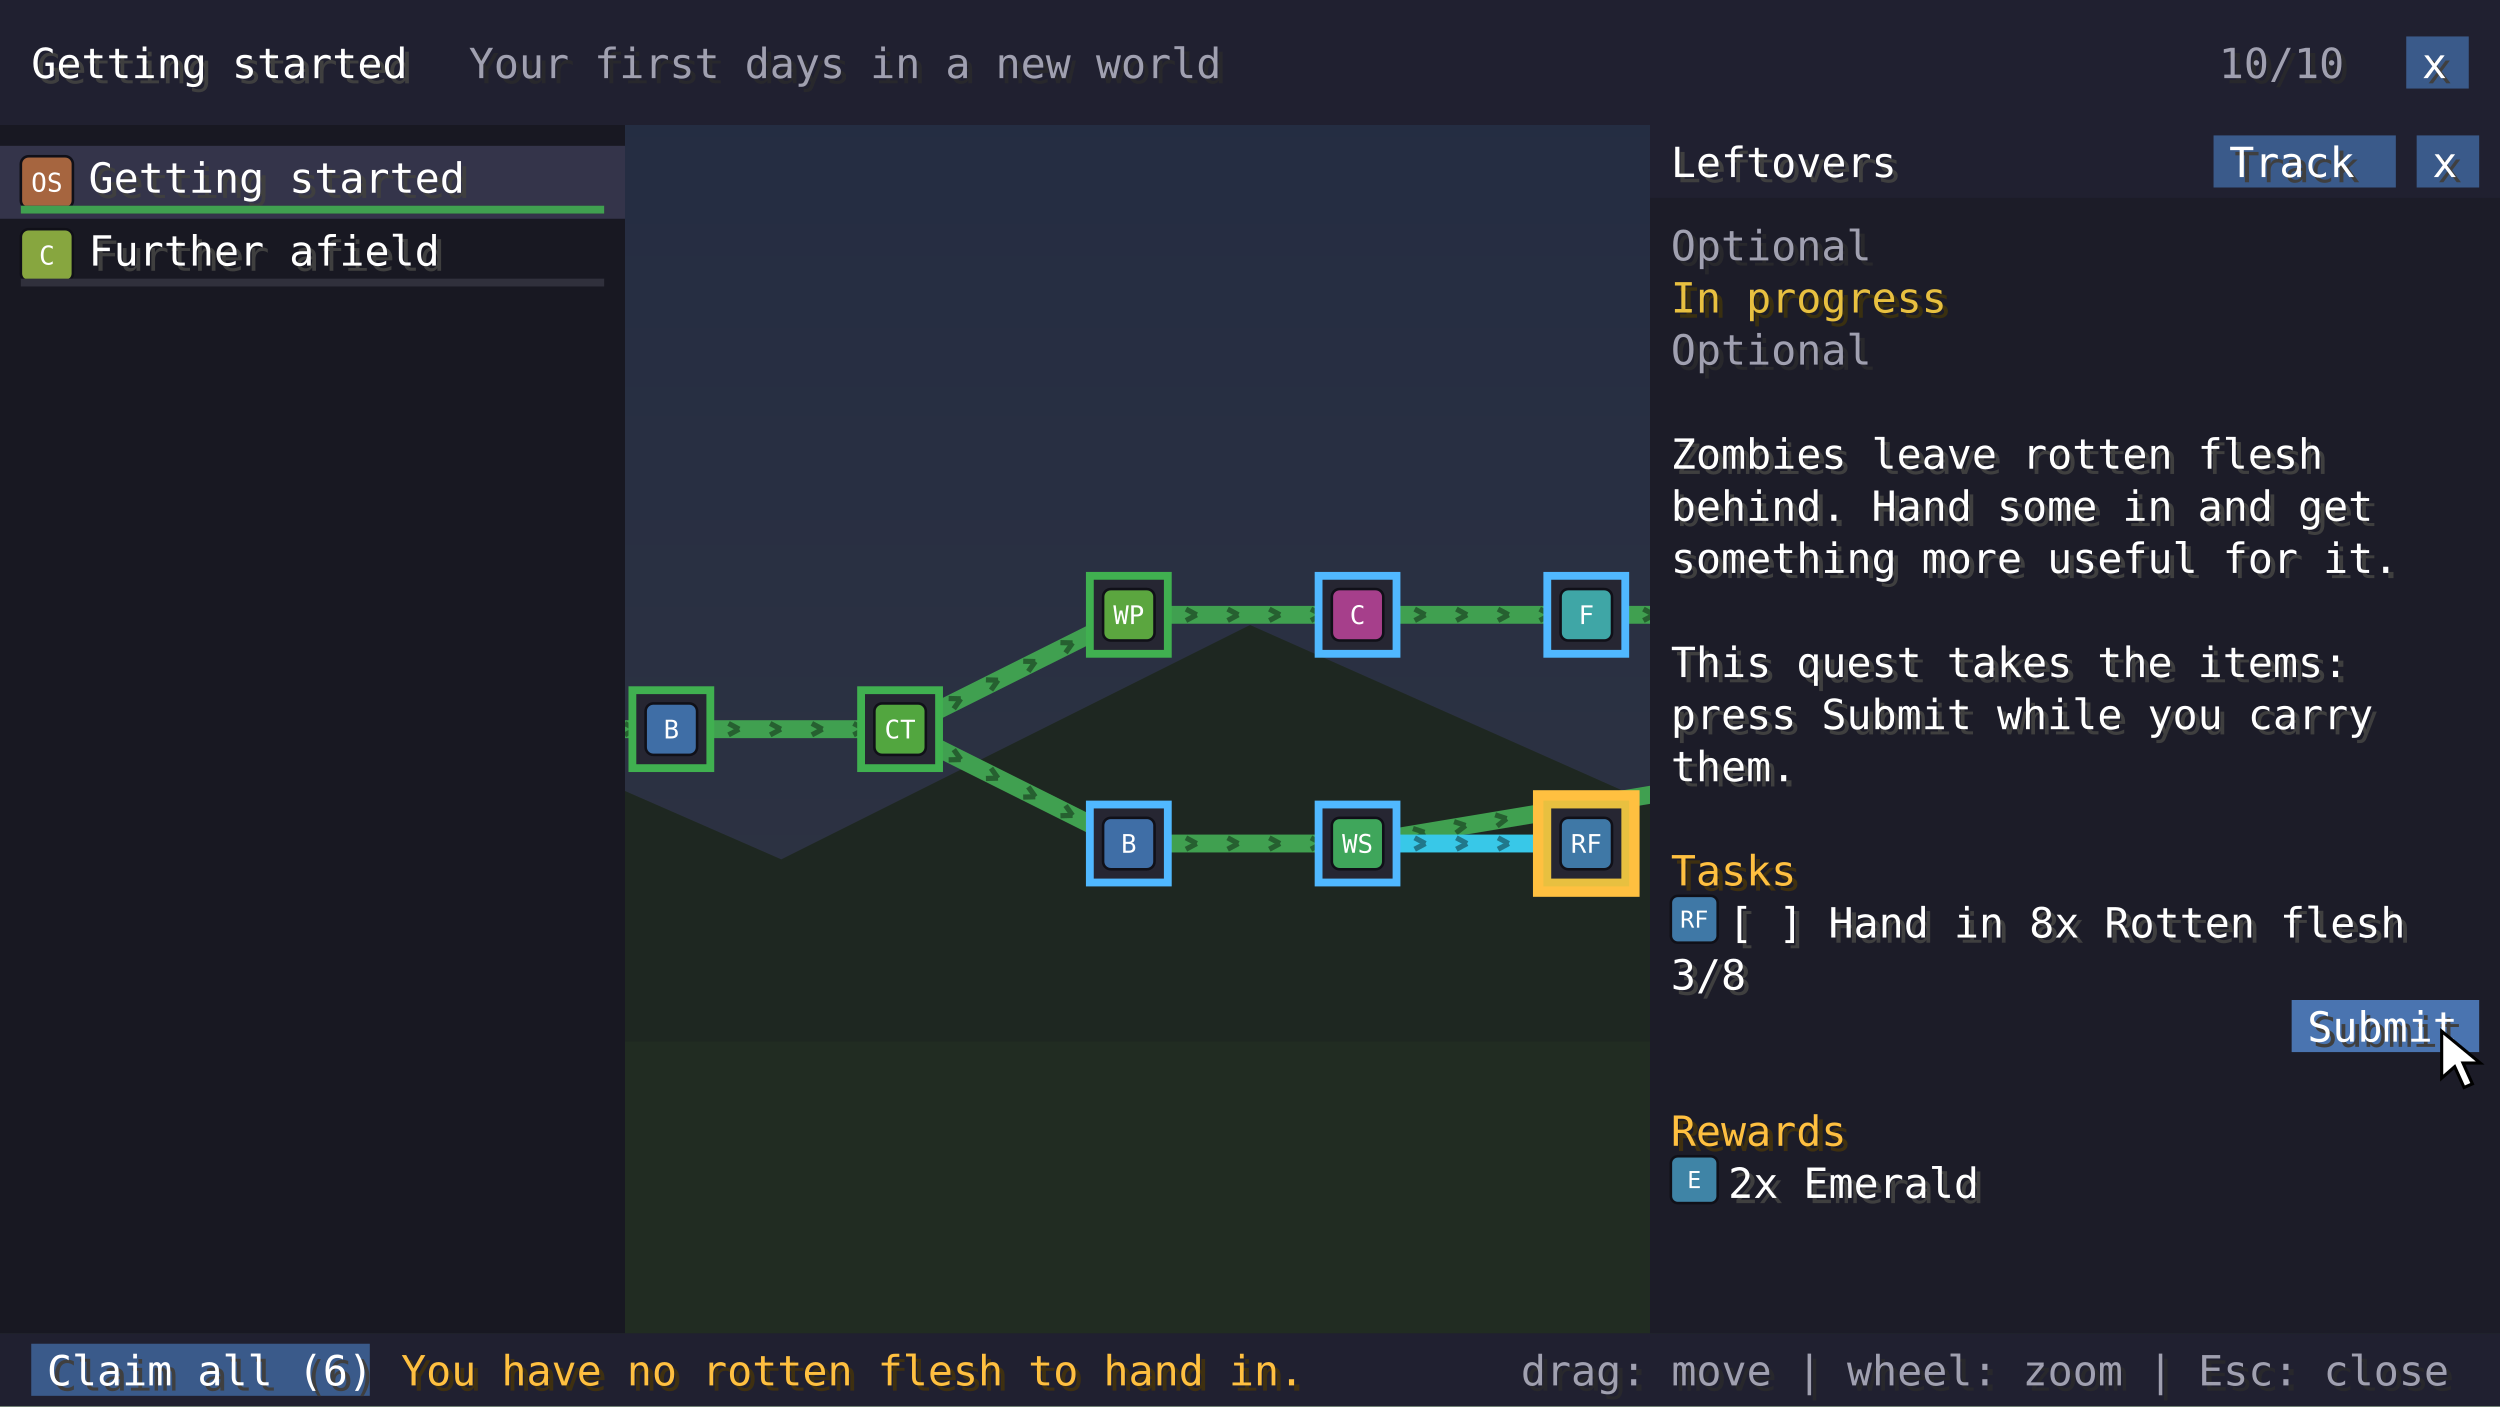
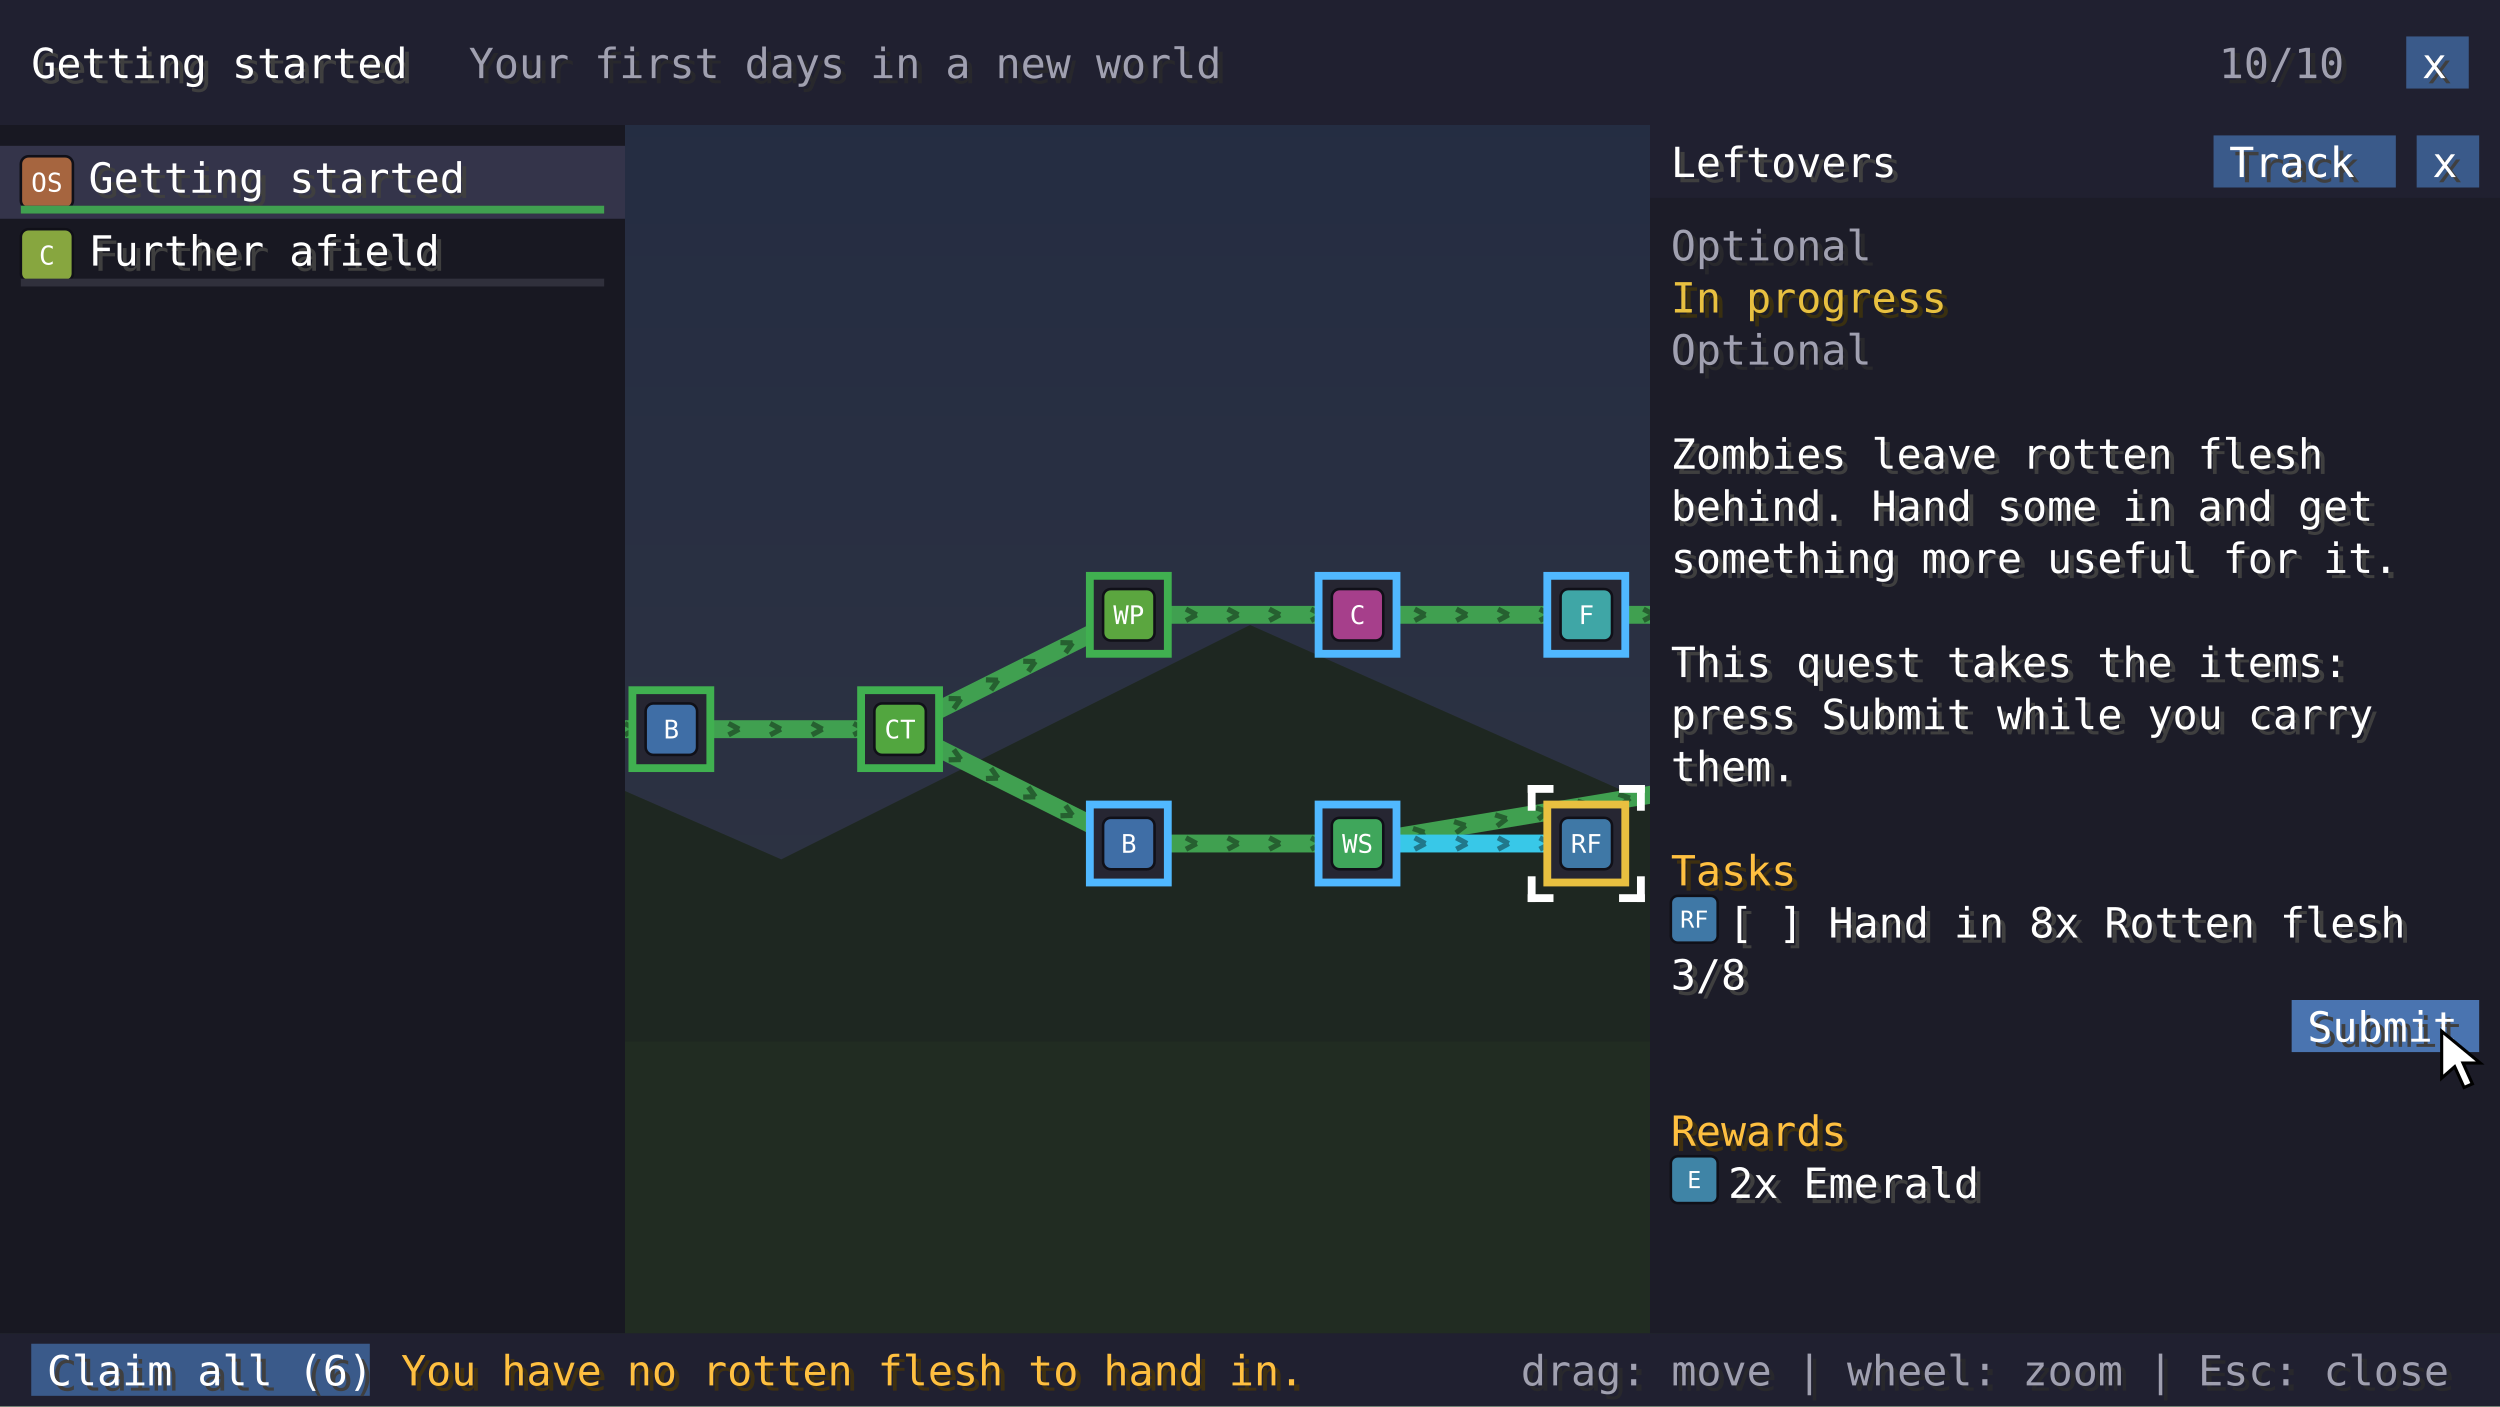
<svg xmlns="http://www.w3.org/2000/svg" viewBox="0 0 480 270" width="960" height="540" font-family="Consolas, 'DejaVu Sans Mono', monospace">
  <defs>
    <linearGradient id="sky" x1="0" y1="0" x2="0" y2="1">
      <stop offset="0" stop-color="#78a7ff" />
      <stop offset="1" stop-color="#c8dcff" />
    </linearGradient>
  </defs>
  <rect width="480" height="270" fill="url(#sky)" />
  <path d="M0 170 L70 130 L150 165 L240 120 L330 160 L410 125 L480 150 L480 270 L0 270 Z" fill="#5d8f4a" />
  <rect y="200" width="480" height="70" fill="#6aa84f" />
  <rect x="0.00" y="0.00" width="480.00" height="270.00" fill="#101018" fill-opacity="0.816" />
  <polygon points="84.98,141.72 128.90,141.72 128.90,138.28 84.98,138.28" fill="#40a050" fill-opacity="1.000" />
  <polygon points="88.19,141.54 90.25,140.44 89.78,139.56 87.72,140.66" fill="#266030" fill-opacity="1.000" />
  <polygon points="87.72,139.34 89.78,140.44 90.25,139.56 88.19,138.46" fill="#266030" fill-opacity="1.000" />
  <polygon points="96.19,141.54 98.25,140.44 97.78,139.56 95.72,140.66" fill="#266030" fill-opacity="1.000" />
  <polygon points="95.72,139.34 97.78,140.44 98.25,139.56 96.19,138.46" fill="#266030" fill-opacity="1.000" />
  <polygon points="104.19,141.54 106.25,140.44 105.78,139.56 103.72,140.66" fill="#266030" fill-opacity="1.000" />
  <polygon points="103.72,139.34 105.78,140.44 106.25,139.56 104.19,138.46" fill="#266030" fill-opacity="1.000" />
  <polygon points="112.19,141.54 114.25,140.44 113.78,139.56 111.72,140.66" fill="#266030" fill-opacity="1.000" />
  <polygon points="111.72,139.34 113.78,140.44 114.25,139.56 112.19,138.46" fill="#266030" fill-opacity="1.000" />
  <polygon points="120.19,141.54 122.25,140.44 121.78,139.56 119.72,140.66" fill="#266030" fill-opacity="1.000" />
  <polygon points="119.72,139.34 121.78,140.44 122.25,139.56 120.19,138.46" fill="#266030" fill-opacity="1.000" />
  <polygon points="128.90,141.72 172.82,141.72 172.82,138.28 128.90,138.28" fill="#40a050" fill-opacity="1.000" />
  <polygon points="132.11,141.54 134.16,140.44 133.69,139.56 131.64,140.66" fill="#266030" fill-opacity="1.000" />
  <polygon points="131.64,139.34 133.69,140.44 134.16,139.56 132.11,138.46" fill="#266030" fill-opacity="1.000" />
  <polygon points="140.11,141.54 142.16,140.44 141.69,139.56 139.64,140.66" fill="#266030" fill-opacity="1.000" />
  <polygon points="139.64,139.34 141.69,140.44 142.16,139.56 140.11,138.46" fill="#266030" fill-opacity="1.000" />
  <polygon points="148.11,141.54 150.16,140.44 149.69,139.56 147.64,140.66" fill="#266030" fill-opacity="1.000" />
  <polygon points="147.64,139.34 149.69,140.44 150.16,139.56 148.11,138.46" fill="#266030" fill-opacity="1.000" />
  <polygon points="156.11,141.54 158.16,140.44 157.69,139.56 155.64,140.66" fill="#266030" fill-opacity="1.000" />
  <polygon points="155.64,139.34 157.69,140.44 158.16,139.56 156.11,138.46" fill="#266030" fill-opacity="1.000" />
  <polygon points="164.11,141.54 166.16,140.44 165.69,139.56 163.64,140.66" fill="#266030" fill-opacity="1.000" />
  <polygon points="163.64,139.34 165.69,140.44 166.16,139.56 164.11,138.46" fill="#266030" fill-opacity="1.000" />
  <polygon points="173.58,141.53 217.50,119.58 215.97,116.51 172.05,138.47" fill="#40a050" fill-opacity="1.000" />
  <polygon points="176.37,139.94 177.72,138.04 176.91,137.46 175.56,139.36" fill="#266030" fill-opacity="1.000" />
  <polygon points="174.97,138.19 177.30,138.25 177.33,137.25 175.00,137.19" fill="#266030" fill-opacity="1.000" />
  <polygon points="183.53,136.37 184.88,134.46 184.06,133.88 182.71,135.79" fill="#266030" fill-opacity="1.000" />
  <polygon points="182.13,134.61 184.46,134.67 184.48,133.67 182.15,133.61" fill="#266030" fill-opacity="1.000" />
  <polygon points="190.68,132.79 192.03,130.88 191.22,130.31 189.87,132.21" fill="#266030" fill-opacity="1.000" />
  <polygon points="189.28,131.03 191.61,131.10 191.64,130.10 189.31,130.03" fill="#266030" fill-opacity="1.000" />
  <polygon points="197.84,129.21 199.19,127.31 198.37,126.73 197.02,128.63" fill="#266030" fill-opacity="1.000" />
  <polygon points="196.44,127.46 198.77,127.52 198.79,126.52 196.46,126.46" fill="#266030" fill-opacity="1.000" />
  <polygon points="204.99,125.63 206.34,123.73 205.53,123.15 204.18,125.05" fill="#266030" fill-opacity="1.000" />
  <polygon points="203.59,123.88 205.92,123.94 205.95,122.94 203.62,122.88" fill="#266030" fill-opacity="1.000" />
  <polygon points="212.15,122.05 213.50,120.15 212.68,119.57 211.33,121.48" fill="#266030" fill-opacity="1.000" />
  <polygon points="210.75,120.30 213.08,120.36 213.11,119.36 210.77,119.30" fill="#266030" fill-opacity="1.000" />
  <polygon points="216.73,119.76 260.65,119.76 260.65,116.33 216.73,116.33" fill="#40a050" fill-opacity="1.000" />
  <polygon points="219.94,119.58 222.00,118.48 221.53,117.60 219.47,118.70" fill="#266030" fill-opacity="1.000" />
  <polygon points="219.47,117.39 221.53,118.48 222.00,117.60 219.94,116.50" fill="#266030" fill-opacity="1.000" />
  <polygon points="227.94,119.58 230.00,118.48 229.53,117.60 227.47,118.70" fill="#266030" fill-opacity="1.000" />
  <polygon points="227.47,117.39 229.53,118.48 230.00,117.60 227.94,116.50" fill="#266030" fill-opacity="1.000" />
  <polygon points="235.94,119.58 238.00,118.48 237.53,117.60 235.47,118.70" fill="#266030" fill-opacity="1.000" />
  <polygon points="235.47,117.39 237.53,118.48 238.00,117.60 235.94,116.50" fill="#266030" fill-opacity="1.000" />
  <polygon points="243.94,119.58 246.00,118.48 245.53,117.60 243.47,118.70" fill="#266030" fill-opacity="1.000" />
  <polygon points="243.47,117.39 245.53,118.48 246.00,117.60 243.94,116.50" fill="#266030" fill-opacity="1.000" />
  <polygon points="251.94,119.58 254.00,118.48 253.53,117.60 251.47,118.70" fill="#266030" fill-opacity="1.000" />
  <polygon points="251.47,117.39 253.53,118.48 254.00,117.60 251.94,116.50" fill="#266030" fill-opacity="1.000" />
  <polygon points="260.65,119.76 304.57,119.76 304.57,116.33 260.65,116.33" fill="#40a050" fill-opacity="1.000" />
  <polygon points="263.86,119.58 265.91,118.48 265.44,117.60 263.38,118.70" fill="#266030" fill-opacity="1.000" />
  <polygon points="263.38,117.39 265.44,118.48 265.91,117.60 263.86,116.50" fill="#266030" fill-opacity="1.000" />
  <polygon points="271.86,119.58 273.91,118.48 273.44,117.60 271.38,118.70" fill="#266030" fill-opacity="1.000" />
  <polygon points="271.38,117.39 273.44,118.48 273.91,117.60 271.86,116.50" fill="#266030" fill-opacity="1.000" />
  <polygon points="279.86,119.58 281.91,118.48 281.44,117.60 279.38,118.70" fill="#266030" fill-opacity="1.000" />
  <polygon points="279.38,117.39 281.44,118.48 281.91,117.60 279.86,116.50" fill="#266030" fill-opacity="1.000" />
  <polygon points="287.86,119.58 289.91,118.48 289.44,117.60 287.38,118.70" fill="#266030" fill-opacity="1.000" />
  <polygon points="287.38,117.39 289.44,118.48 289.91,117.60 287.86,116.50" fill="#266030" fill-opacity="1.000" />
  <polygon points="295.86,119.58 297.91,118.48 297.44,117.60 295.38,118.70" fill="#266030" fill-opacity="1.000" />
  <polygon points="295.38,117.39 297.44,118.48 297.91,117.60 295.86,116.50" fill="#266030" fill-opacity="1.000" />
  <polygon points="304.57,119.76 348.48,119.76 348.48,116.33 304.57,116.33" fill="#40a050" fill-opacity="1.000" />
  <polygon points="307.77,119.58 309.83,118.48 309.36,117.60 307.30,118.70" fill="#266030" fill-opacity="1.000" />
  <polygon points="307.30,117.39 309.36,118.48 309.83,117.60 307.77,116.50" fill="#266030" fill-opacity="1.000" />
  <polygon points="315.77,119.58 317.83,118.48 317.36,117.60 315.30,118.70" fill="#266030" fill-opacity="1.000" />
  <polygon points="315.30,117.39 317.36,118.48 317.83,117.60 315.77,116.50" fill="#266030" fill-opacity="1.000" />
  <polygon points="323.77,119.58 325.83,118.48 325.36,117.60 323.30,118.70" fill="#266030" fill-opacity="1.000" />
  <polygon points="323.30,117.39 325.36,118.48 325.83,117.60 323.77,116.50" fill="#266030" fill-opacity="1.000" />
  <polygon points="331.77,119.58 333.83,118.48 333.36,117.60 331.30,118.70" fill="#266030" fill-opacity="1.000" />
  <polygon points="331.30,117.39 333.36,118.48 333.83,117.60 331.77,116.50" fill="#266030" fill-opacity="1.000" />
  <polygon points="339.77,119.58 341.83,118.48 341.36,117.60 339.30,118.70" fill="#266030" fill-opacity="1.000" />
  <polygon points="339.30,117.39 341.36,118.48 341.83,117.60 339.77,116.50" fill="#266030" fill-opacity="1.000" />
  <polygon points="172.05,141.53 215.97,163.49 217.50,160.42 173.58,138.47" fill="#40a050" fill-opacity="1.000" />
  <polygon points="175.00,142.81 177.33,142.75 177.30,141.75 174.97,141.81" fill="#266030" fill-opacity="1.000" />
  <polygon points="175.56,140.64 176.91,142.54 177.72,141.96 176.37,140.06" fill="#266030" fill-opacity="1.000" />
  <polygon points="182.15,146.39 184.48,146.33 184.46,145.33 182.13,145.39" fill="#266030" fill-opacity="1.000" />
  <polygon points="182.71,144.21 184.06,146.12 184.88,145.54 183.53,143.63" fill="#266030" fill-opacity="1.000" />
  <polygon points="189.31,149.97 191.64,149.90 191.61,148.90 189.28,148.97" fill="#266030" fill-opacity="1.000" />
  <polygon points="189.87,147.79 191.22,149.69 192.03,149.12 190.68,147.21" fill="#266030" fill-opacity="1.000" />
  <polygon points="196.46,153.54 198.79,153.48 198.77,152.48 196.44,152.54" fill="#266030" fill-opacity="1.000" />
  <polygon points="197.02,151.37 198.37,153.27 199.19,152.69 197.84,150.79" fill="#266030" fill-opacity="1.000" />
  <polygon points="203.62,157.12 205.95,157.06 205.92,156.06 203.59,156.12" fill="#266030" fill-opacity="1.000" />
  <polygon points="204.18,154.95 205.53,156.85 206.34,156.27 204.99,154.37" fill="#266030" fill-opacity="1.000" />
  <polygon points="210.77,160.70 213.11,160.64 213.08,159.64 210.75,159.70" fill="#266030" fill-opacity="1.000" />
  <polygon points="211.33,158.52 212.68,160.43 213.50,159.85 212.15,157.95" fill="#266030" fill-opacity="1.000" />
  <polygon points="216.73,163.67 260.65,163.67 260.65,160.24 216.73,160.24" fill="#40a050" fill-opacity="1.000" />
  <polygon points="219.94,163.50 222.00,162.40 221.53,161.52 219.47,162.61" fill="#266030" fill-opacity="1.000" />
  <polygon points="219.47,161.30 221.53,162.40 222.00,161.52 219.94,160.42" fill="#266030" fill-opacity="1.000" />
  <polygon points="227.94,163.50 230.00,162.40 229.53,161.52 227.47,162.61" fill="#266030" fill-opacity="1.000" />
  <polygon points="227.47,161.30 229.53,162.40 230.00,161.52 227.94,160.42" fill="#266030" fill-opacity="1.000" />
  <polygon points="235.94,163.50 238.00,162.40 237.53,161.52 235.47,162.61" fill="#266030" fill-opacity="1.000" />
  <polygon points="235.47,161.30 237.53,162.40 238.00,161.52 235.94,160.42" fill="#266030" fill-opacity="1.000" />
  <polygon points="243.94,163.50 246.00,162.40 245.53,161.52 243.47,162.61" fill="#266030" fill-opacity="1.000" />
  <polygon points="243.47,161.30 245.53,162.40 246.00,161.52 243.94,160.42" fill="#266030" fill-opacity="1.000" />
  <polygon points="251.94,163.50 254.00,162.40 253.53,161.52 251.47,162.61" fill="#266030" fill-opacity="1.000" />
  <polygon points="251.47,161.30 253.53,162.40 254.00,161.52 251.94,160.42" fill="#266030" fill-opacity="1.000" />
  <polygon points="260.93,163.65 392.68,141.69 392.12,138.31 260.37,160.27" fill="#40a050" fill-opacity="1.000" />
  <polygon points="264.06,162.95 265.91,161.53 265.31,160.73 263.46,162.16" fill="#266030" fill-opacity="1.000" />
  <polygon points="263.24,160.86 265.45,161.61 265.77,160.66 263.56,159.91" fill="#266030" fill-opacity="1.000" />
  <polygon points="271.96,161.63 273.81,160.21 273.20,159.42 271.35,160.84" fill="#266030" fill-opacity="1.000" />
  <polygon points="271.13,159.55 273.34,160.29 273.66,159.34 271.45,158.60" fill="#266030" fill-opacity="1.000" />
  <polygon points="279.85,160.32 281.70,158.90 281.09,158.10 279.24,159.53" fill="#266030" fill-opacity="1.000" />
  <polygon points="279.02,158.23 281.23,158.97 281.55,158.03 279.34,157.28" fill="#266030" fill-opacity="1.000" />
  <polygon points="287.74,159.00 289.59,157.58 288.98,156.79 287.13,158.21" fill="#266030" fill-opacity="1.000" />
  <polygon points="286.91,156.92 289.12,157.66 289.44,156.71 287.23,155.97" fill="#266030" fill-opacity="1.000" />
  <polygon points="295.63,157.69 297.48,156.27 296.87,155.47 295.02,156.90" fill="#266030" fill-opacity="1.000" />
  <polygon points="294.80,155.60 297.02,156.34 297.33,155.40 295.12,154.65" fill="#266030" fill-opacity="1.000" />
  <polygon points="303.52,156.37 305.37,154.95 304.76,154.16 302.91,155.58" fill="#266030" fill-opacity="1.000" />
  <polygon points="302.70,154.28 304.91,155.03 305.23,154.08 303.01,153.34" fill="#266030" fill-opacity="1.000" />
  <polygon points="311.41,155.06 313.26,153.64 312.65,152.84 310.80,154.27" fill="#266030" fill-opacity="1.000" />
  <polygon points="310.59,152.97 312.80,153.71 313.12,152.77 310.91,152.02" fill="#266030" fill-opacity="1.000" />
  <polygon points="319.30,153.74 321.15,152.32 320.54,151.53 318.69,152.95" fill="#266030" fill-opacity="1.000" />
  <polygon points="318.48,151.65 320.69,152.40 321.01,151.45 318.80,150.71" fill="#266030" fill-opacity="1.000" />
  <polygon points="327.19,152.43 329.04,151.01 328.43,150.21 326.58,151.63" fill="#266030" fill-opacity="1.000" />
  <polygon points="326.37,150.34 328.58,151.08 328.90,150.14 326.69,149.39" fill="#266030" fill-opacity="1.000" />
  <polygon points="335.09,151.11 336.94,149.69 336.33,148.90 334.48,150.32" fill="#266030" fill-opacity="1.000" />
  <polygon points="334.26,149.02 336.47,149.77 336.79,148.82 334.58,148.08" fill="#266030" fill-opacity="1.000" />
  <polygon points="342.98,149.80 344.83,148.38 344.22,147.58 342.37,149.00" fill="#266030" fill-opacity="1.000" />
  <polygon points="342.15,147.71 344.36,148.45 344.68,147.51 342.47,146.76" fill="#266030" fill-opacity="1.000" />
  <polygon points="350.87,148.48 352.72,147.06 352.11,146.27 350.26,147.69" fill="#266030" fill-opacity="1.000" />
  <polygon points="350.04,146.39 352.25,147.14 352.57,146.19 350.36,145.45" fill="#266030" fill-opacity="1.000" />
  <polygon points="358.76,147.17 360.61,145.75 360.00,144.95 358.15,146.37" fill="#266030" fill-opacity="1.000" />
  <polygon points="357.93,145.08 360.14,145.82 360.46,144.88 358.25,144.13" fill="#266030" fill-opacity="1.000" />
  <polygon points="366.65,145.85 368.50,144.43 367.89,143.64 366.04,145.06" fill="#266030" fill-opacity="1.000" />
  <polygon points="365.82,143.76 368.04,144.51 368.35,143.56 366.14,142.82" fill="#266030" fill-opacity="1.000" />
  <polygon points="374.54,144.54 376.39,143.12 375.78,142.32 373.93,143.74" fill="#266030" fill-opacity="1.000" />
  <polygon points="373.72,142.45 375.93,143.19 376.25,142.24 374.03,141.50" fill="#266030" fill-opacity="1.000" />
  <polygon points="382.43,143.22 384.28,141.80 383.67,141.01 381.82,142.43" fill="#266030" fill-opacity="1.000" />
  <polygon points="381.61,141.13 383.82,141.88 384.14,140.93 381.93,140.19" fill="#266030" fill-opacity="1.000" />
  <polygon points="390.32,141.91 392.17,140.48 391.56,139.69 389.71,141.11" fill="#266030" fill-opacity="1.000" />
  <polygon points="389.50,139.82 391.71,140.56 392.03,139.61 389.82,138.87" fill="#266030" fill-opacity="1.000" />
  <polygon points="260.65,163.67 304.57,163.67 304.57,160.24 260.65,160.24" fill="#38c8e8" fill-opacity="1.000" />
  <polygon points="263.86,163.50 265.91,162.40 265.44,161.52 263.38,162.61" fill="#21788b" fill-opacity="1.000" />
  <polygon points="263.38,161.30 265.44,162.40 265.91,161.52 263.86,160.42" fill="#21788b" fill-opacity="1.000" />
  <polygon points="271.86,163.50 273.91,162.40 273.44,161.52 271.38,162.61" fill="#21788b" fill-opacity="1.000" />
  <polygon points="271.38,161.30 273.44,162.40 273.91,161.52 271.86,160.42" fill="#21788b" fill-opacity="1.000" />
  <polygon points="279.86,163.50 281.91,162.40 281.44,161.52 279.38,162.61" fill="#21788b" fill-opacity="1.000" />
  <polygon points="279.38,161.30 281.44,162.40 281.91,161.52 279.86,160.42" fill="#21788b" fill-opacity="1.000" />
  <polygon points="287.86,163.50 289.91,162.40 289.44,161.52 287.38,162.61" fill="#21788b" fill-opacity="1.000" />
  <polygon points="287.38,161.30 289.44,162.40 289.91,161.52 287.86,160.42" fill="#21788b" fill-opacity="1.000" />
  <polygon points="295.86,163.50 297.91,162.40 297.44,161.52 295.38,162.61" fill="#21788b" fill-opacity="1.000" />
  <polygon points="295.38,161.30 297.44,162.40 297.91,161.52 295.86,160.42" fill="#21788b" fill-opacity="1.000" />
  <polygon points="120.67,148.23 137.13,148.23 137.13,131.77 120.67,131.77" fill="#40b050" fill-opacity="1.000" />
  <polygon points="122.17,146.73 135.63,146.73 135.63,133.27 122.17,133.27" fill="#262632" fill-opacity="1.000" />
  <rect x="123.96" y="135.06" width="9.88" height="9.88" rx="1.48" fill="hsl(213, 45%, 45%)" stroke="#101018" stroke-width="0.5" />
  <text x="128.90" y="141.78" font-size="4.94" text-anchor="middle" fill="#ffffff">B</text>
  <polygon points="164.58,148.23 181.05,148.23 181.05,131.77 164.58,131.77" fill="#40b050" fill-opacity="1.000" />
  <polygon points="166.08,146.73 179.55,146.73 179.55,133.27 166.08,133.27" fill="#262632" fill-opacity="1.000" />
  <rect x="167.88" y="135.06" width="9.88" height="9.88" rx="1.48" fill="hsl(109, 45%, 45%)" stroke="#101018" stroke-width="0.5" />
  <text x="172.82" y="141.78" font-size="4.94" text-anchor="middle" fill="#ffffff">CT</text>
  <polygon points="208.50,126.28 224.97,126.28 224.97,109.81 208.50,109.81" fill="#40b050" fill-opacity="1.000" />
  <polygon points="210.00,124.78 223.47,124.78 223.47,111.31 210.00,111.31" fill="#262632" fill-opacity="1.000" />
  <rect x="211.79" y="113.10" width="9.88" height="9.88" rx="1.48" fill="hsl(104, 45%, 45%)" stroke="#101018" stroke-width="0.5" />
  <text x="216.73" y="119.82" font-size="4.94" text-anchor="middle" fill="#ffffff">WP</text>
  <polygon points="252.42,126.28 268.88,126.28 268.88,109.81 252.42,109.81" fill="#50b8ff" fill-opacity="1.000" />
  <polygon points="253.92,124.78 267.38,124.78 267.38,111.31 253.92,111.31" fill="#262632" fill-opacity="1.000" />
  <rect x="255.71" y="113.10" width="9.88" height="9.88" rx="1.48" fill="hsl(316, 45%, 45%)" stroke="#101018" stroke-width="0.5" />
  <text x="260.65" y="119.82" font-size="4.94" text-anchor="middle" fill="#ffffff">C</text>
  <polygon points="296.33,126.28 312.80,126.28 312.80,109.81 296.33,109.81" fill="#50b8ff" fill-opacity="1.000" />
  <polygon points="297.83,124.78 311.30,124.78 311.30,111.31 297.83,111.31" fill="#262632" fill-opacity="1.000" />
  <rect x="299.63" y="113.10" width="9.88" height="9.88" rx="1.48" fill="hsl(180, 45%, 45%)" stroke="#101018" stroke-width="0.5" />
  <text x="304.57" y="119.82" font-size="4.94" text-anchor="middle" fill="#ffffff">F</text>
  <polygon points="208.50,170.19 224.97,170.19 224.97,153.72 208.50,153.72" fill="#50b8ff" fill-opacity="1.000" />
  <polygon points="210.00,168.69 223.47,168.69 223.47,155.22 210.00,155.22" fill="#262632" fill-opacity="1.000" />
  <rect x="211.79" y="157.02" width="9.88" height="9.88" rx="1.48" fill="hsl(213, 45%, 45%)" stroke="#101018" stroke-width="0.5" />
  <text x="216.73" y="163.74" font-size="4.94" text-anchor="middle" fill="#ffffff">B</text>
  <polygon points="252.42,170.19 268.88,170.19 268.88,153.72 252.42,153.72" fill="#50b8ff" fill-opacity="1.000" />
  <polygon points="253.92,168.69 267.38,168.69 267.38,155.22 253.92,155.22" fill="#262632" fill-opacity="1.000" />
  <rect x="255.71" y="157.02" width="9.88" height="9.88" rx="1.48" fill="hsl(136, 45%, 45%)" stroke="#101018" stroke-width="0.5" />
  <text x="260.65" y="163.74" font-size="4.94" text-anchor="middle" fill="#ffffff">WS</text>
-   <polygon points="294.33,172.19 314.80,172.19 314.80,151.72 294.33,151.72" fill="#ffc040" fill-opacity="1.000" />
  <polygon points="296.33,170.19 312.80,170.19 312.80,153.72 296.33,153.72" fill="#e8c040" fill-opacity="1.000" />
  <polygon points="297.83,168.69 311.30,168.69 311.30,155.22 297.83,155.22" fill="#262632" fill-opacity="1.000" />
  <rect x="299.63" y="157.02" width="9.88" height="9.88" rx="1.48" fill="hsl(207, 45%, 45%)" stroke="#101018" stroke-width="0.5" />
  <text x="304.57" y="163.74" font-size="4.94" text-anchor="middle" fill="#ffffff">RF</text>
+   <rect x="293.33" y="150.72" width="4.94" height="1.50" fill="#ffffff" fill-opacity="1.000" />
+   <rect x="293.33" y="150.72" width="1.50" height="4.94" fill="#ffffff" fill-opacity="1.000" />
+   <rect x="310.86" y="150.72" width="4.94" height="1.50" fill="#ffffff" fill-opacity="1.000" />
+   <rect x="314.30" y="150.72" width="1.50" height="4.94" fill="#ffffff" fill-opacity="1.000" />
+   <rect x="293.33" y="171.69" width="4.94" height="1.50" fill="#ffffff" fill-opacity="1.000" />
+   <rect x="293.33" y="168.25" width="1.50" height="4.94" fill="#ffffff" fill-opacity="1.000" />
+   <rect x="310.86" y="171.69" width="4.94" height="1.50" fill="#ffffff" fill-opacity="1.000" />
+   <rect x="314.30" y="168.25" width="1.50" height="4.94" fill="#ffffff" fill-opacity="1.000" />
  <rect x="0.00" y="24.00" width="120.00" height="232.00" fill="#181822" fill-opacity="1.000" />
  <rect x="0.00" y="28.00" width="120.00" height="14.00" fill="#34344a" fill-opacity="1.000" />
  <rect x="4.00" y="30.00" width="10.00" height="10.00" rx="1.50" fill="hsl(22, 45%, 45%)" stroke="#101018" stroke-width="0.5" />
  <text x="9.00" y="36.80" font-size="5.00" text-anchor="middle" fill="#ffffff">OS</text>
  <text x="18.00" y="38.00" font-size="8" textLength="76.00" lengthAdjust="spacingAndGlyphs" fill="#3f3f3f">Getting started</text>
  <text x="17.00" y="37.00" font-size="8" textLength="76.00" lengthAdjust="spacingAndGlyphs" fill="#ffffff">Getting started</text>
  <rect x="4.00" y="39.50" width="112.00" height="1.50" fill="#30303c" fill-opacity="1.000" />
  <rect x="4.00" y="39.50" width="112.00" height="1.50" fill="#40a050" fill-opacity="1.000" />
  <rect x="4.00" y="44.00" width="10.00" height="10.00" rx="1.50" fill="hsl(78, 45%, 45%)" stroke="#101018" stroke-width="0.5" />
  <text x="9.00" y="50.80" font-size="5.00" text-anchor="middle" fill="#ffffff">C</text>
  <text x="18.00" y="52.00" font-size="8" textLength="72.00" lengthAdjust="spacingAndGlyphs" fill="#3f3f3f">Further afield</text>
  <text x="17.00" y="51.00" font-size="8" textLength="72.00" lengthAdjust="spacingAndGlyphs" fill="#ffffff">Further afield</text>
  <rect x="4.00" y="53.50" width="112.00" height="1.50" fill="#30303c" fill-opacity="1.000" />
  <rect x="316.80" y="24.00" width="163.20" height="232.00" fill="#1c1c28" fill-opacity="1.000" />
  <text x="321.80" y="51.00" font-size="8" textLength="39.00" lengthAdjust="spacingAndGlyphs" fill="#28282c">Optional</text>
  <text x="320.80" y="50.00" font-size="8" textLength="39.00" lengthAdjust="spacingAndGlyphs" fill="#a0a0b0">Optional</text>
  <text x="321.80" y="61.00" font-size="8" textLength="62.00" lengthAdjust="spacingAndGlyphs" fill="#3a3010">In progress</text>
  <text x="320.80" y="60.00" font-size="8" textLength="62.00" lengthAdjust="spacingAndGlyphs" fill="#e8c040">In progress</text>
  <text x="321.80" y="71.00" font-size="8" textLength="39.00" lengthAdjust="spacingAndGlyphs" fill="#28282c">Optional</text>
  <text x="320.80" y="70.00" font-size="8" textLength="39.00" lengthAdjust="spacingAndGlyphs" fill="#a0a0b0">Optional</text>
  <text x="321.80" y="91.00" font-size="8" textLength="135.00" lengthAdjust="spacingAndGlyphs" fill="#3f3f3f">Zombies leave rotten flesh</text>
  <text x="320.80" y="90.00" font-size="8" textLength="135.00" lengthAdjust="spacingAndGlyphs" fill="#ffffff">Zombies leave rotten flesh</text>
  <text x="321.80" y="101.00" font-size="8" textLength="144.00" lengthAdjust="spacingAndGlyphs" fill="#3f3f3f">behind. Hand some in and get</text>
  <text x="320.80" y="100.00" font-size="8" textLength="144.00" lengthAdjust="spacingAndGlyphs" fill="#ffffff">behind. Hand some in and get</text>
  <text x="321.80" y="111.00" font-size="8" textLength="145.00" lengthAdjust="spacingAndGlyphs" fill="#3f3f3f">something more useful for it.</text>
  <text x="320.80" y="110.00" font-size="8" textLength="145.00" lengthAdjust="spacingAndGlyphs" fill="#ffffff">something more useful for it.</text>
  <text x="321.80" y="131.00" font-size="8" textLength="133.00" lengthAdjust="spacingAndGlyphs" fill="#3f3f3f">This quest takes the items:</text>
  <text x="320.80" y="130.00" font-size="8" textLength="133.00" lengthAdjust="spacingAndGlyphs" fill="#ffffff">This quest takes the items:</text>
  <text x="321.80" y="141.00" font-size="8" textLength="147.00" lengthAdjust="spacingAndGlyphs" fill="#3f3f3f">press Submit while you carry</text>
  <text x="320.80" y="140.00" font-size="8" textLength="147.00" lengthAdjust="spacingAndGlyphs" fill="#ffffff">press Submit while you carry</text>
  <text x="321.80" y="151.00" font-size="8" textLength="24.00" lengthAdjust="spacingAndGlyphs" fill="#3f3f3f">them.</text>
  <text x="320.80" y="150.00" font-size="8" textLength="24.00" lengthAdjust="spacingAndGlyphs" fill="#ffffff">them.</text>
  <text x="321.80" y="171.00" font-size="8" textLength="29.00" lengthAdjust="spacingAndGlyphs" fill="#3f3010">Tasks</text>
  <text x="320.80" y="170.00" font-size="8" textLength="29.00" lengthAdjust="spacingAndGlyphs" fill="#ffc040">Tasks</text>
  <rect x="320.80" y="172.00" width="9.00" height="9.00" rx="1.35" fill="hsl(207, 45%, 45%)" stroke="#101018" stroke-width="0.5" />
  <text x="325.30" y="178.12" font-size="4.50" text-anchor="middle" fill="#ffffff">RF</text>
  <text x="332.80" y="181.00" font-size="8" textLength="134.00" lengthAdjust="spacingAndGlyphs" fill="#3f3f3f">[ ] Hand in 8x Rotten flesh</text>
  <text x="331.80" y="180.00" font-size="8" textLength="134.00" lengthAdjust="spacingAndGlyphs" fill="#ffffff">[ ] Hand in 8x Rotten flesh</text>
  <text x="321.80" y="191.00" font-size="8" textLength="18.00" lengthAdjust="spacingAndGlyphs" fill="#3f3f3f">3/8</text>
  <text x="320.80" y="190.00" font-size="8" textLength="18.00" lengthAdjust="spacingAndGlyphs" fill="#ffffff">3/8</text>
  <rect x="440.00" y="192.00" width="36.00" height="10.00" fill="#4a74b0" fill-opacity="1.000" />
  <text x="444.00" y="201.00" font-size="8" textLength="30.00" lengthAdjust="spacingAndGlyphs" fill="#3f3f3f">Submit</text>
  <text x="443.00" y="200.00" font-size="8" textLength="30.00" lengthAdjust="spacingAndGlyphs" fill="#ffffff">Submit</text>
  <text x="321.80" y="221.00" font-size="8" textLength="42.00" lengthAdjust="spacingAndGlyphs" fill="#3f3010">Rewards</text>
  <text x="320.80" y="220.00" font-size="8" textLength="42.00" lengthAdjust="spacingAndGlyphs" fill="#ffc040">Rewards</text>
  <rect x="320.80" y="222.00" width="9.00" height="9.00" rx="1.35" fill="hsl(200, 45%, 45%)" stroke="#101018" stroke-width="0.5" />
  <text x="325.30" y="228.12" font-size="4.50" text-anchor="middle" fill="#ffffff">E</text>
  <text x="332.80" y="231.00" font-size="8" textLength="55.00" lengthAdjust="spacingAndGlyphs" fill="#3f3f3f">2x Emerald</text>
  <text x="331.80" y="230.00" font-size="8" textLength="55.00" lengthAdjust="spacingAndGlyphs" fill="#ffffff">2x Emerald</text>
  <rect x="316.80" y="24.00" width="163.20" height="14.00" fill="#202030" fill-opacity="1.000" />
  <rect x="464.00" y="26.00" width="12.00" height="10.00" fill="#3a5a8a" fill-opacity="1.000" />
  <text x="468.00" y="35.00" font-size="8" textLength="6.00" lengthAdjust="spacingAndGlyphs" fill="#3f3f3f">x</text>
  <text x="467.00" y="34.00" font-size="8" textLength="6.00" lengthAdjust="spacingAndGlyphs" fill="#ffffff">x</text>
  <rect x="425.00" y="26.00" width="35.00" height="10.00" fill="#3a5a8a" fill-opacity="1.000" />
  <text x="429.00" y="35.00" font-size="8" textLength="29.00" lengthAdjust="spacingAndGlyphs" fill="#3f3f3f">Track</text>
  <text x="428.00" y="34.00" font-size="8" textLength="29.00" lengthAdjust="spacingAndGlyphs" fill="#ffffff">Track</text>
  <text x="321.80" y="35.00" font-size="8" textLength="51.00" lengthAdjust="spacingAndGlyphs" fill="#3f3f3f">Leftovers</text>
  <text x="320.80" y="34.00" font-size="8" textLength="51.00" lengthAdjust="spacingAndGlyphs" fill="#ffffff">Leftovers</text>
  <rect x="0.00" y="0.00" width="480.00" height="24.00" fill="#202030" fill-opacity="1.000" />
  <rect x="462.00" y="7.00" width="12.00" height="10.00" fill="#3a5a8a" fill-opacity="1.000" />
  <text x="466.00" y="16.00" font-size="8" textLength="6.00" lengthAdjust="spacingAndGlyphs" fill="#3f3f3f">x</text>
  <text x="465.00" y="15.00" font-size="8" textLength="6.00" lengthAdjust="spacingAndGlyphs" fill="#ffffff">x</text>
  <text x="427.00" y="16.00" font-size="8" textLength="30.00" lengthAdjust="spacingAndGlyphs" fill="#28282c">10/10</text>
  <text x="426.00" y="15.00" font-size="8" textLength="30.00" lengthAdjust="spacingAndGlyphs" fill="#a0a0b0">10/10</text>
  <text x="7.00" y="16.00" font-size="8" textLength="76.00" lengthAdjust="spacingAndGlyphs" fill="#3f3f3f">Getting started</text>
  <text x="6.00" y="15.00" font-size="8" textLength="76.00" lengthAdjust="spacingAndGlyphs" fill="#ffffff">Getting started</text>
  <text x="91.00" y="16.00" font-size="8" textLength="154.00" lengthAdjust="spacingAndGlyphs" fill="#28282c">Your first days in a new world</text>
  <text x="90.00" y="15.00" font-size="8" textLength="154.00" lengthAdjust="spacingAndGlyphs" fill="#a0a0b0">Your first days in a new world</text>
  <rect x="0.00" y="256.00" width="480.00" height="14.00" fill="#202030" fill-opacity="1.000" />
  <rect x="6.00" y="258.00" width="65.00" height="10.00" fill="#3a5a8a" fill-opacity="1.000" />
  <text x="10.00" y="267.00" font-size="8" textLength="59.00" lengthAdjust="spacingAndGlyphs" fill="#3f3f3f">Claim all (6)</text>
  <text x="9.00" y="266.00" font-size="8" textLength="59.00" lengthAdjust="spacingAndGlyphs" fill="#ffffff">Claim all (6)</text>
  <text x="78.00" y="267.00" font-size="8" textLength="184.00" lengthAdjust="spacingAndGlyphs" fill="#3f3010">You have no rotten flesh to hand in.</text>
  <text x="77.00" y="266.00" font-size="8" textLength="184.00" lengthAdjust="spacingAndGlyphs" fill="#ffc040">You have no rotten flesh to hand in.</text>
  <text x="293.00" y="267.00" font-size="8" textLength="182.00" lengthAdjust="spacingAndGlyphs" fill="#28282c">drag: move | wheel: zoom | Esc: close</text>
  <text x="292.00" y="266.00" font-size="8" textLength="182.00" lengthAdjust="spacingAndGlyphs" fill="#a0a0b0">drag: move | wheel: zoom | Esc: close</text>
  <path d="M468.80 198.00 l0 9 l2.5 -2.2 l1.8 4 l1.6 -0.7 l-1.8 -4 l3.3 0 Z" fill="#ffffff" stroke="#000000" stroke-width="0.6" />
</svg>
